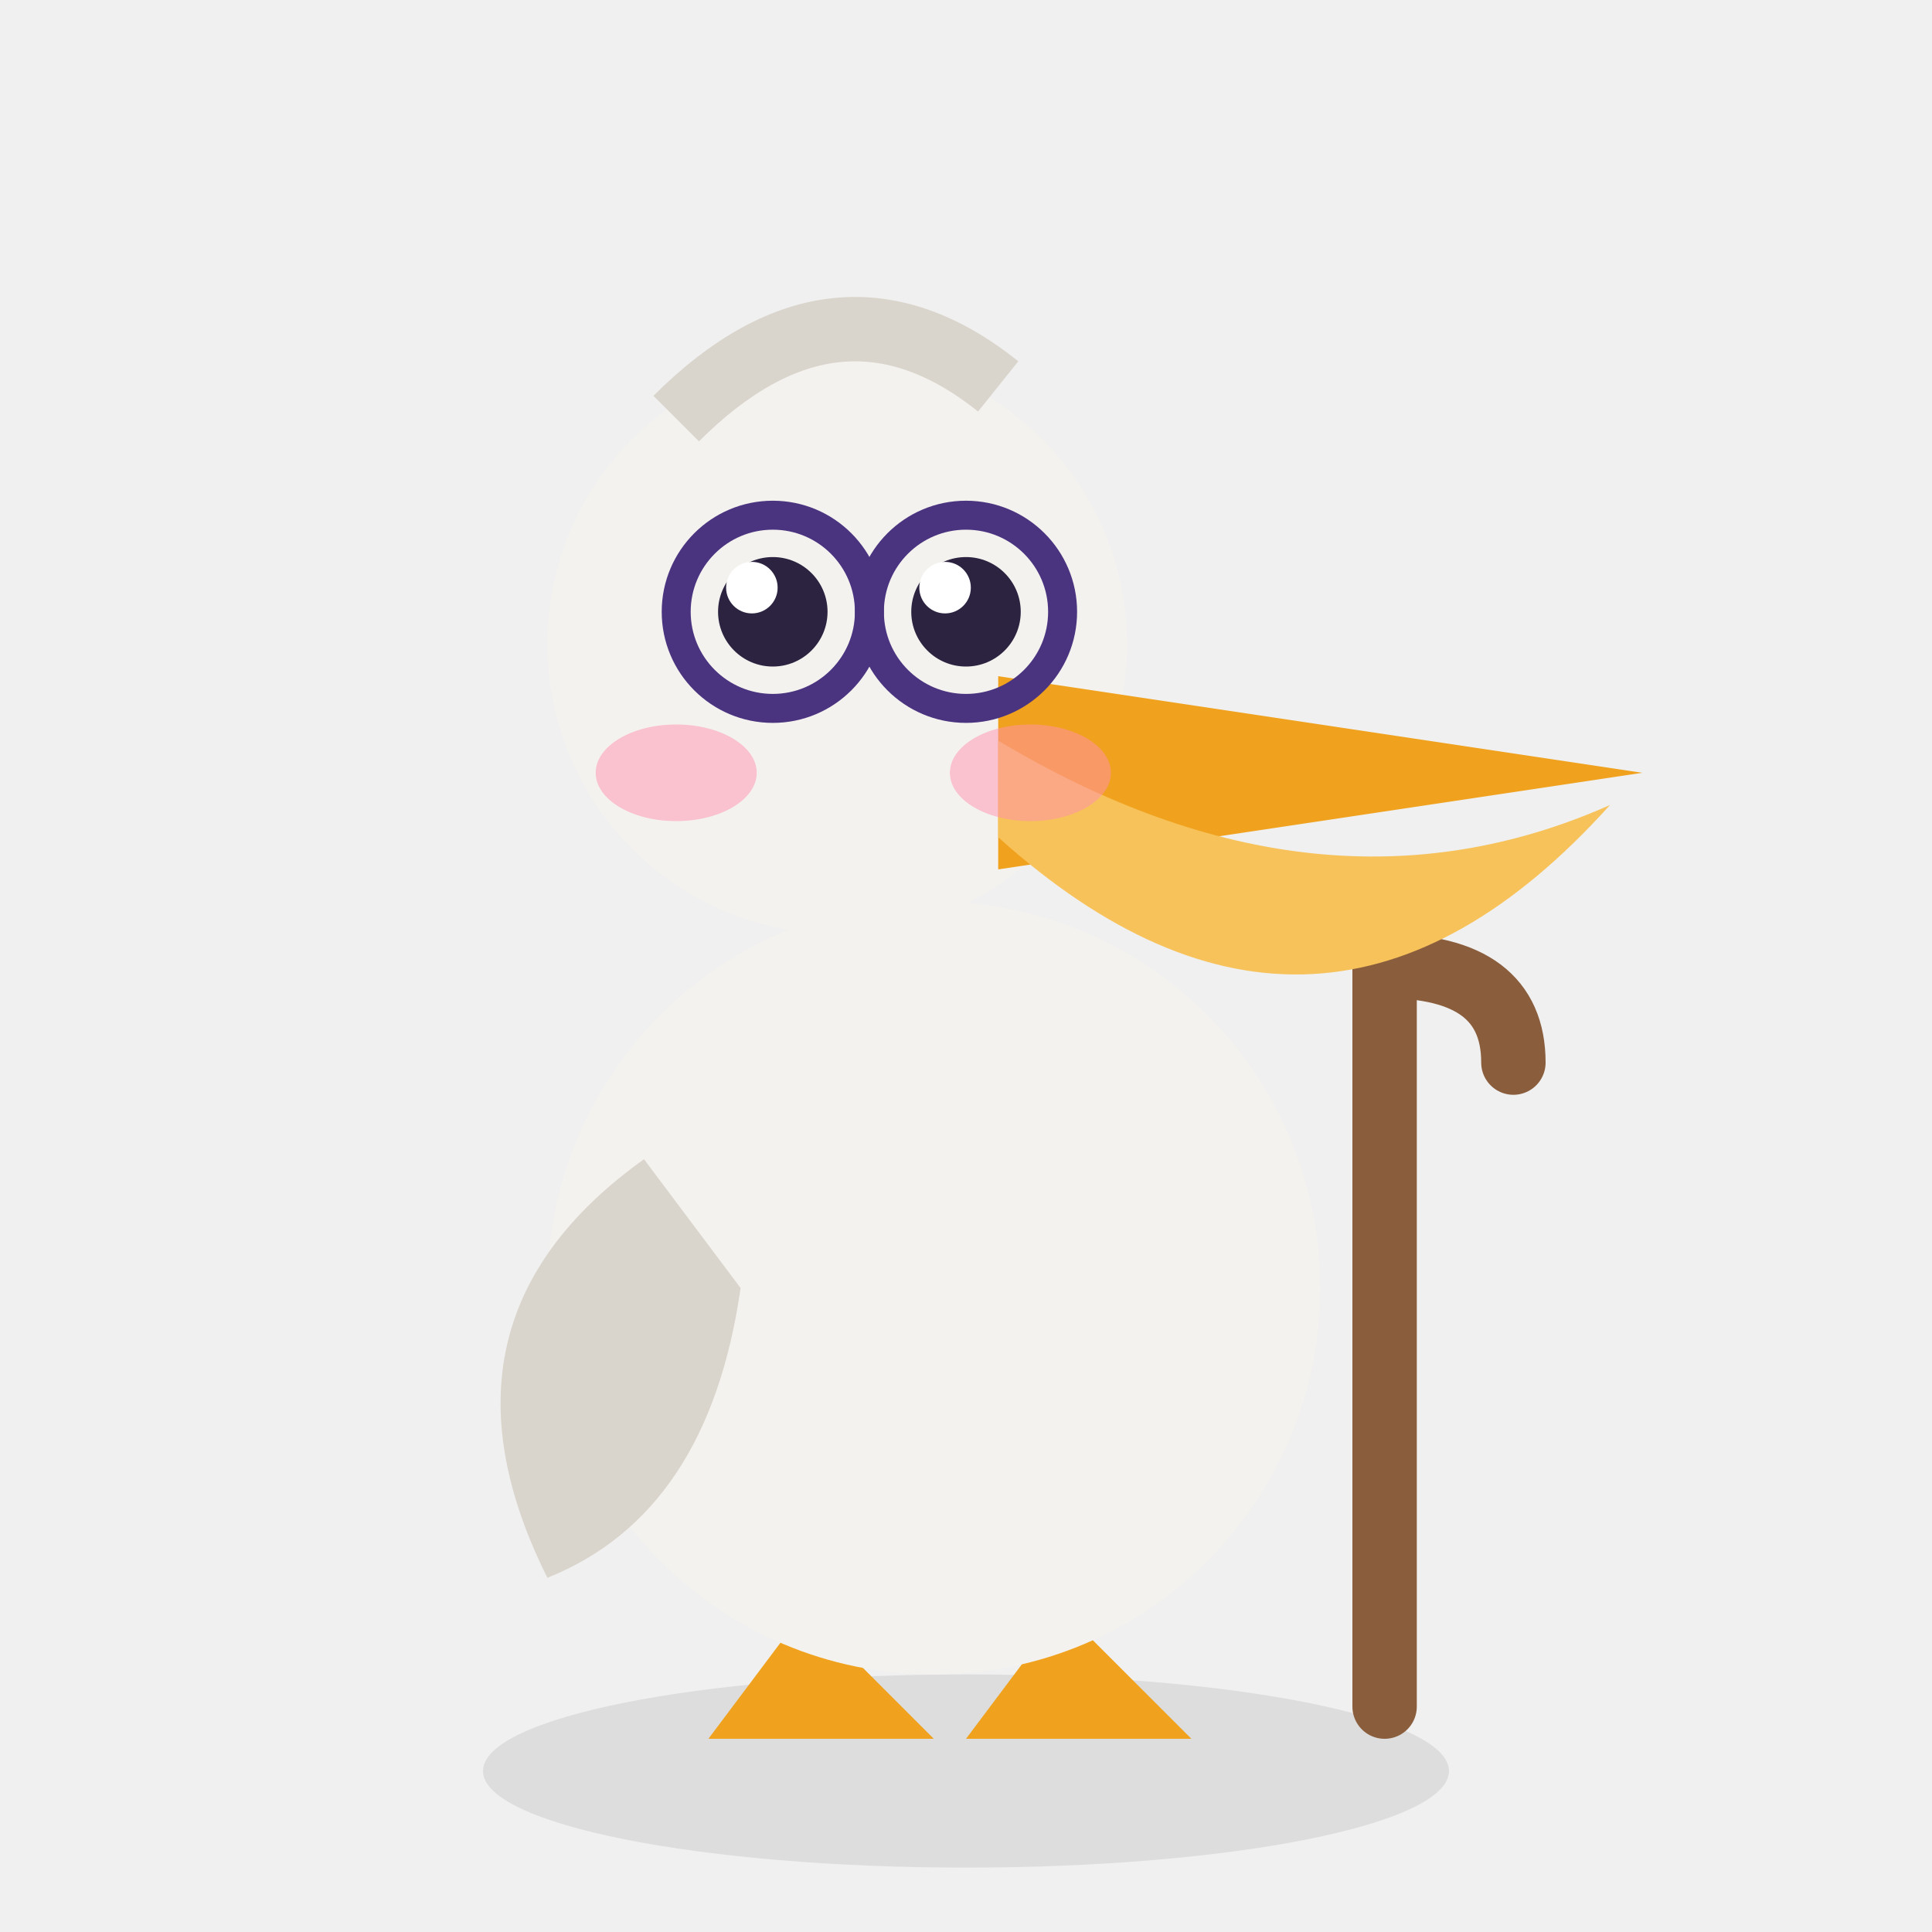
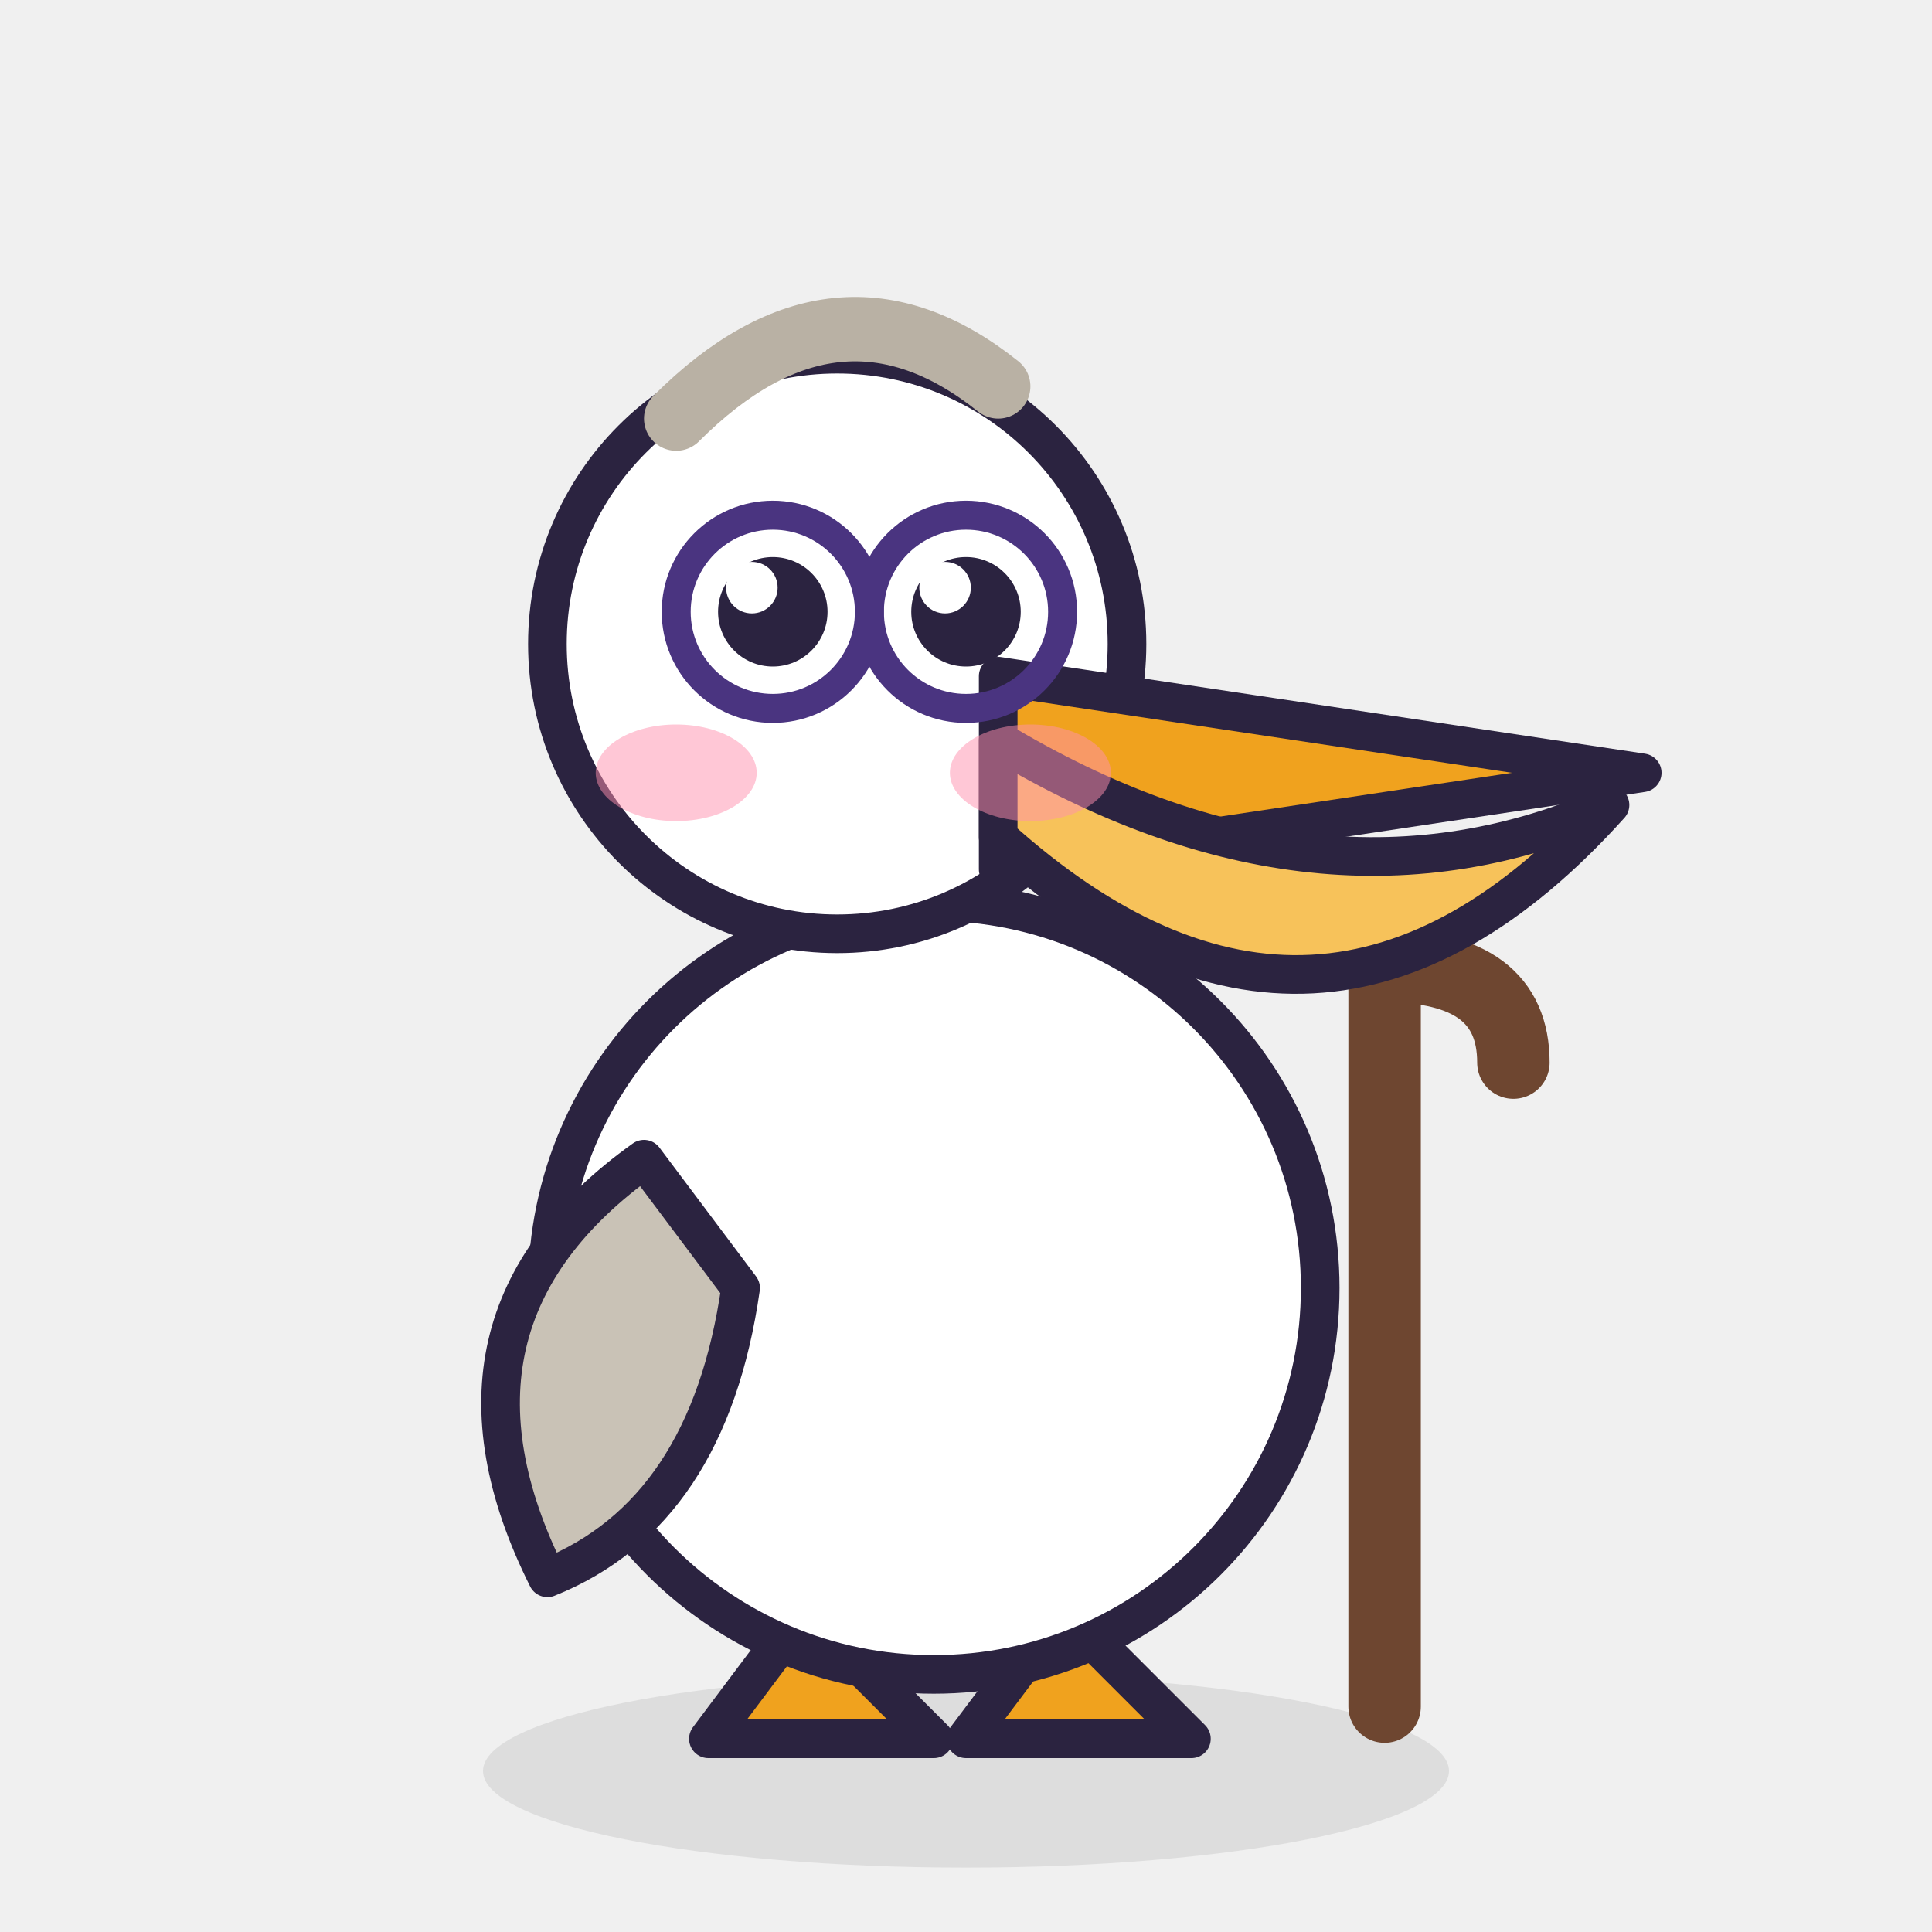
<svg xmlns="http://www.w3.org/2000/svg" viewBox="0 0 120 120">
  <ellipse cx="60" cy="110" rx="30" ry="6" fill="#000" opacity=".08" />
-   <path d="M86 60v46" stroke="#8A5E3D" stroke-width="4" stroke-linecap="round" />
-   <path d="M86 60q8 0 8 6" stroke="#8A5E3D" stroke-width="4" fill="none" stroke-linecap="round" />
-   <path d="M50 100l-6 8h14zM66 100l-6 8h14z" fill="#F0A21E" />
-   <ellipse cx="58" cy="80" rx="24" ry="24" fill="#F4F2EE" />
-   <path d="M40 72q-14 10-6 26q10-4 12-18z" fill="#DAD5CC" />
-   <circle cx="52" cy="40" r="18" fill="#F4F2EE" />
-   <path d="M42 26q10-10 20-2" stroke="#DAD5CC" stroke-width="4" fill="none" />
-   <path d="M62 42l40 6-40 6z" fill="#F0A21E" />
-   <path d="M62 52q20 18 38-2q-18 8-38-4z" fill="#F7C25A" />
+   <path d="M86 60v46" stroke="#6E4630" stroke-width="4.5" stroke-linecap="round" />
+   <path d="M86 60q8 0 8 6" stroke="#6E4630" stroke-width="4.5" fill="none" stroke-linecap="round" />
+   <path d="M50 100l-6 8h14zM66 100l-6 8h14z" fill="#F0A21E" stroke="#2B2340" stroke-width="2.4" stroke-linejoin="round" />
+   <ellipse cx="58" cy="80" rx="24" ry="24" fill="#FFFFFF" stroke="#2B2340" stroke-width="2.4" stroke-linejoin="round" />
+   <path d="M40 72q-14 10-6 26q10-4 12-18z" fill="#C9C2B6" stroke="#2B2340" stroke-width="2.4" stroke-linejoin="round" />
+   <circle cx="52" cy="40" r="18" fill="#FFFFFF" stroke="#2B2340" stroke-width="2.4" stroke-linejoin="round" />
+   <path d="M42 26q10-10 20-2" stroke="#B9B1A4" stroke-width="4" fill="none" stroke-linecap="round" />
+   <path d="M62 42l40 6-40 6z" fill="#F0A21E" stroke="#2B2340" stroke-width="2.4" stroke-linejoin="round" />
+   <path d="M62 52q20 18 38-2q-18 8-38-4z" fill="#F7C25A" stroke="#2B2340" stroke-width="2.4" stroke-linejoin="round" />
  <circle cx="48" cy="38" r="3.4" fill="#2B2340" />
  <circle cx="60" cy="38" r="3.4" fill="#2B2340" />
  <circle cx="46.7" cy="36.5" r="1.6" fill="#fff" />
  <circle cx="58.7" cy="36.5" r="1.6" fill="#fff" />
  <circle cx="48" cy="38" r="6" fill="none" stroke="#4A3480" stroke-width="1.8" />
  <circle cx="60" cy="38" r="6" fill="none" stroke="#4A3480" stroke-width="1.8" />
  <path d="M54 38h0" stroke="#4A3480" stroke-width="1.8" />
  <ellipse cx="42" cy="48" rx="5" ry="3" fill="#FF8FAE" opacity=".5" />
  <ellipse cx="64" cy="48" rx="5" ry="3" fill="#FF8FAE" opacity=".5" />
</svg>
